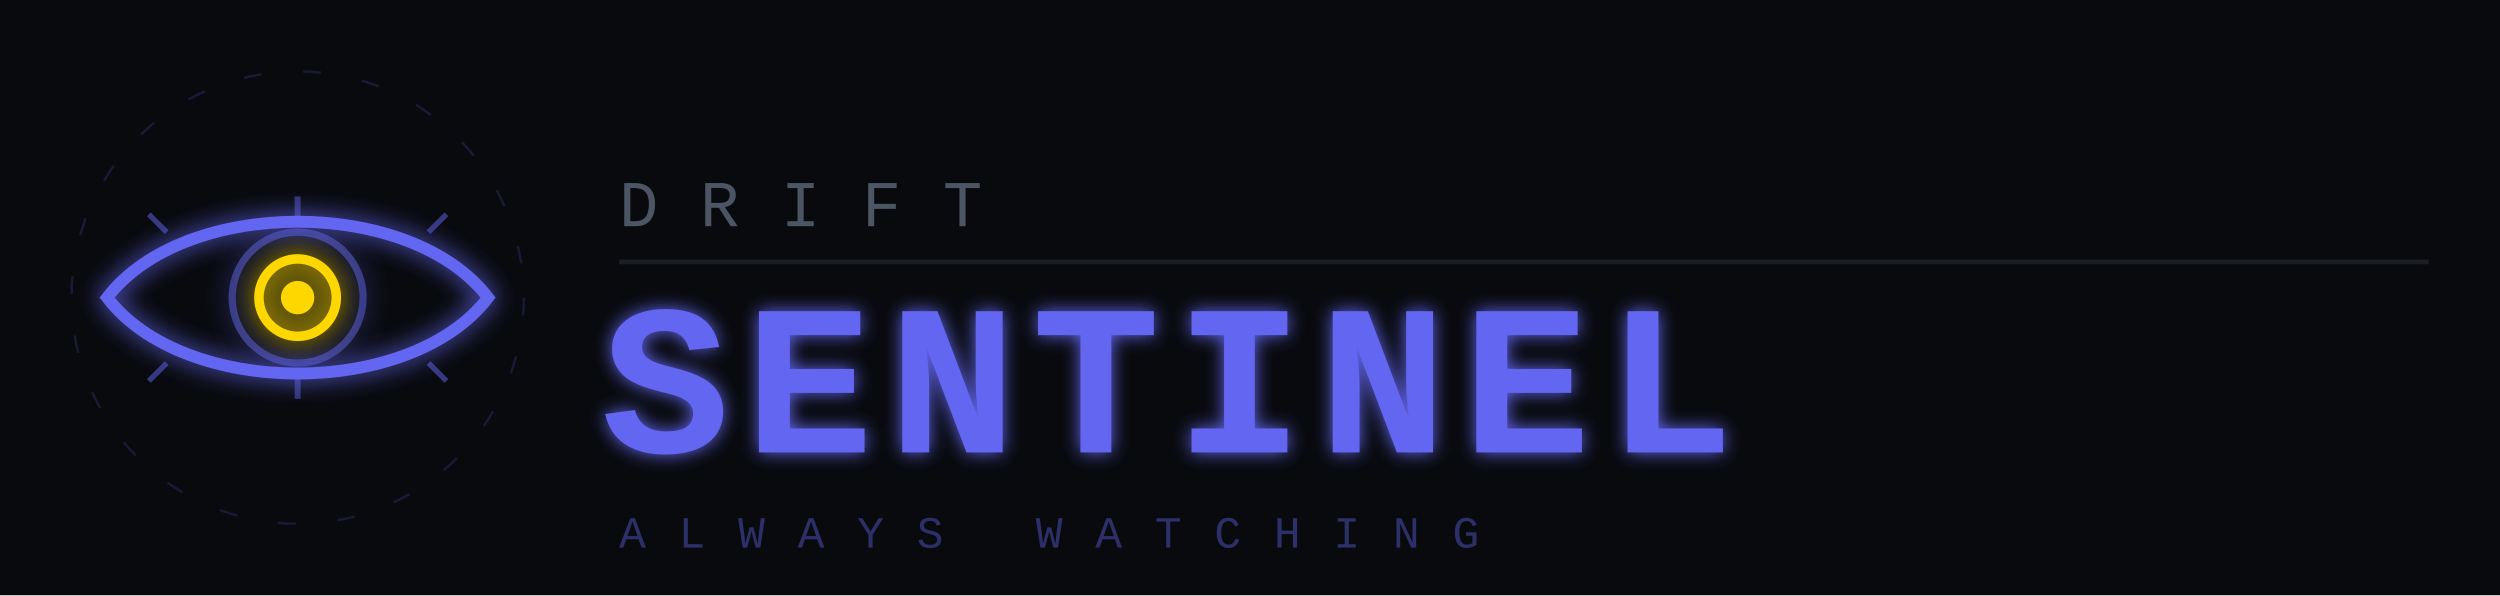
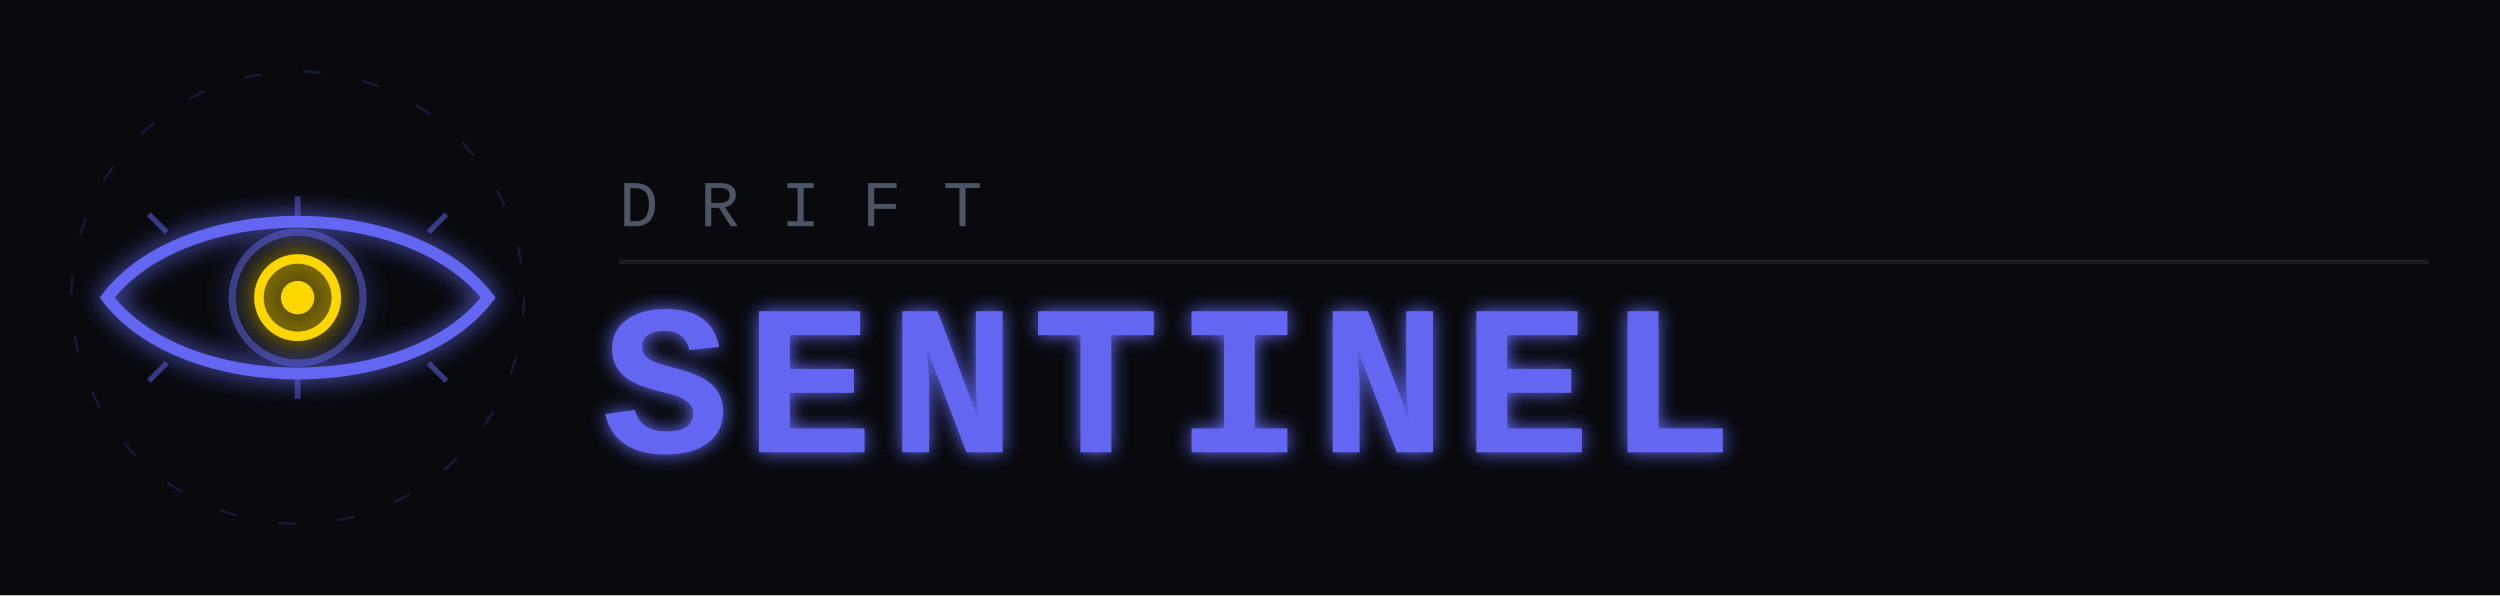
<svg xmlns="http://www.w3.org/2000/svg" viewBox="0 0 420 100" width="420" height="100">
  <defs>
    <filter id="glow" x="-30%" y="-30%" width="160%" height="160%">
      <feGaussianBlur stdDeviation="2" result="blur" />
      <feMerge>
        <feMergeNode in="blur" />
        <feMergeNode in="SourceGraphic" />
      </feMerge>
    </filter>
    <filter id="glowStrong" x="-50%" y="-50%" width="200%" height="200%">
      <feGaussianBlur stdDeviation="3.5" result="blur" />
      <feMerge>
        <feMergeNode in="blur" />
        <feMergeNode in="SourceGraphic" />
      </feMerge>
    </filter>
    <filter id="glowText" x="-10%" y="-30%" width="120%" height="160%">
      <feGaussianBlur stdDeviation="1.5" result="blur" />
      <feMerge>
        <feMergeNode in="blur" />
        <feMergeNode in="SourceGraphic" />
      </feMerge>
    </filter>
  </defs>
  <rect width="420" height="100" fill="#080A0E" />
  <g transform="translate(50,50)">
    <circle cx="0" cy="0" r="38" fill="none" stroke="#6366F1" stroke-width="0.4" opacity="0.18" stroke-dasharray="3 7" />
    <path d="M-32,0 C-19,-17 19,-17 32,0 C19,17 -19,17 -32,0 Z" fill="none" stroke="#6366F1" stroke-width="2" filter="url(#glow)" />
    <circle cx="0" cy="0" r="11" fill="none" stroke="#6366F1" stroke-width="1.2" opacity="0.55" filter="url(#glow)" />
    <circle cx="0" cy="0" r="6.5" fill="#FFD700" opacity="0.12" />
    <circle cx="0" cy="0" r="6.5" fill="none" stroke="#FFD700" stroke-width="1.6" filter="url(#glow)" />
    <circle cx="0" cy="0" r="2.8" fill="#FFD700" filter="url(#glowStrong)" />
    <line x1="-32" y1="0" x2="-25" y2="0" stroke="#6366F1" stroke-width="2.2" filter="url(#glow)" />
    <line x1="25" y1="0" x2="32" y2="0" stroke="#6366F1" stroke-width="2.2" filter="url(#glow)" />
    <line x1="0" y1="-17" x2="0" y2="-12" stroke="#6366F1" stroke-width="1" opacity="0.45" />
    <line x1="0" y1="12" x2="0" y2="17" stroke="#6366F1" stroke-width="1" opacity="0.45" />
    <line x1="22" y1="-11" x2="25" y2="-14" stroke="#6366F1" stroke-width="0.9" opacity="0.5" />
    <line x1="-22" y1="-11" x2="-25" y2="-14" stroke="#6366F1" stroke-width="0.9" opacity="0.5" />
    <line x1="22" y1="11" x2="25" y2="14" stroke="#6366F1" stroke-width="0.9" opacity="0.5" />
    <line x1="-22" y1="11" x2="-25" y2="14" stroke="#6366F1" stroke-width="0.9" opacity="0.5" />
  </g>
  <text x="104" y="38" font-family="'Courier New', Courier, monospace" font-size="11" font-weight="400" fill="#4B5563" letter-spacing="7">DRIFT</text>
  <line x1="104" y1="44" x2="408" y2="44" stroke="#1A1D23" stroke-width="0.8" />
  <text x="101" y="76" font-family="'Courier New', Courier, monospace" font-size="36" font-weight="900" fill="#6366F1" letter-spacing="2.5" filter="url(#glowText)">SENTINEL</text>
-   <text x="104" y="92" font-family="'Courier New', Courier, monospace" font-size="7.5" font-weight="400" fill="#6366F1" letter-spacing="5.5" opacity="0.4">ALWAYS  WATCHING</text>
</svg>
